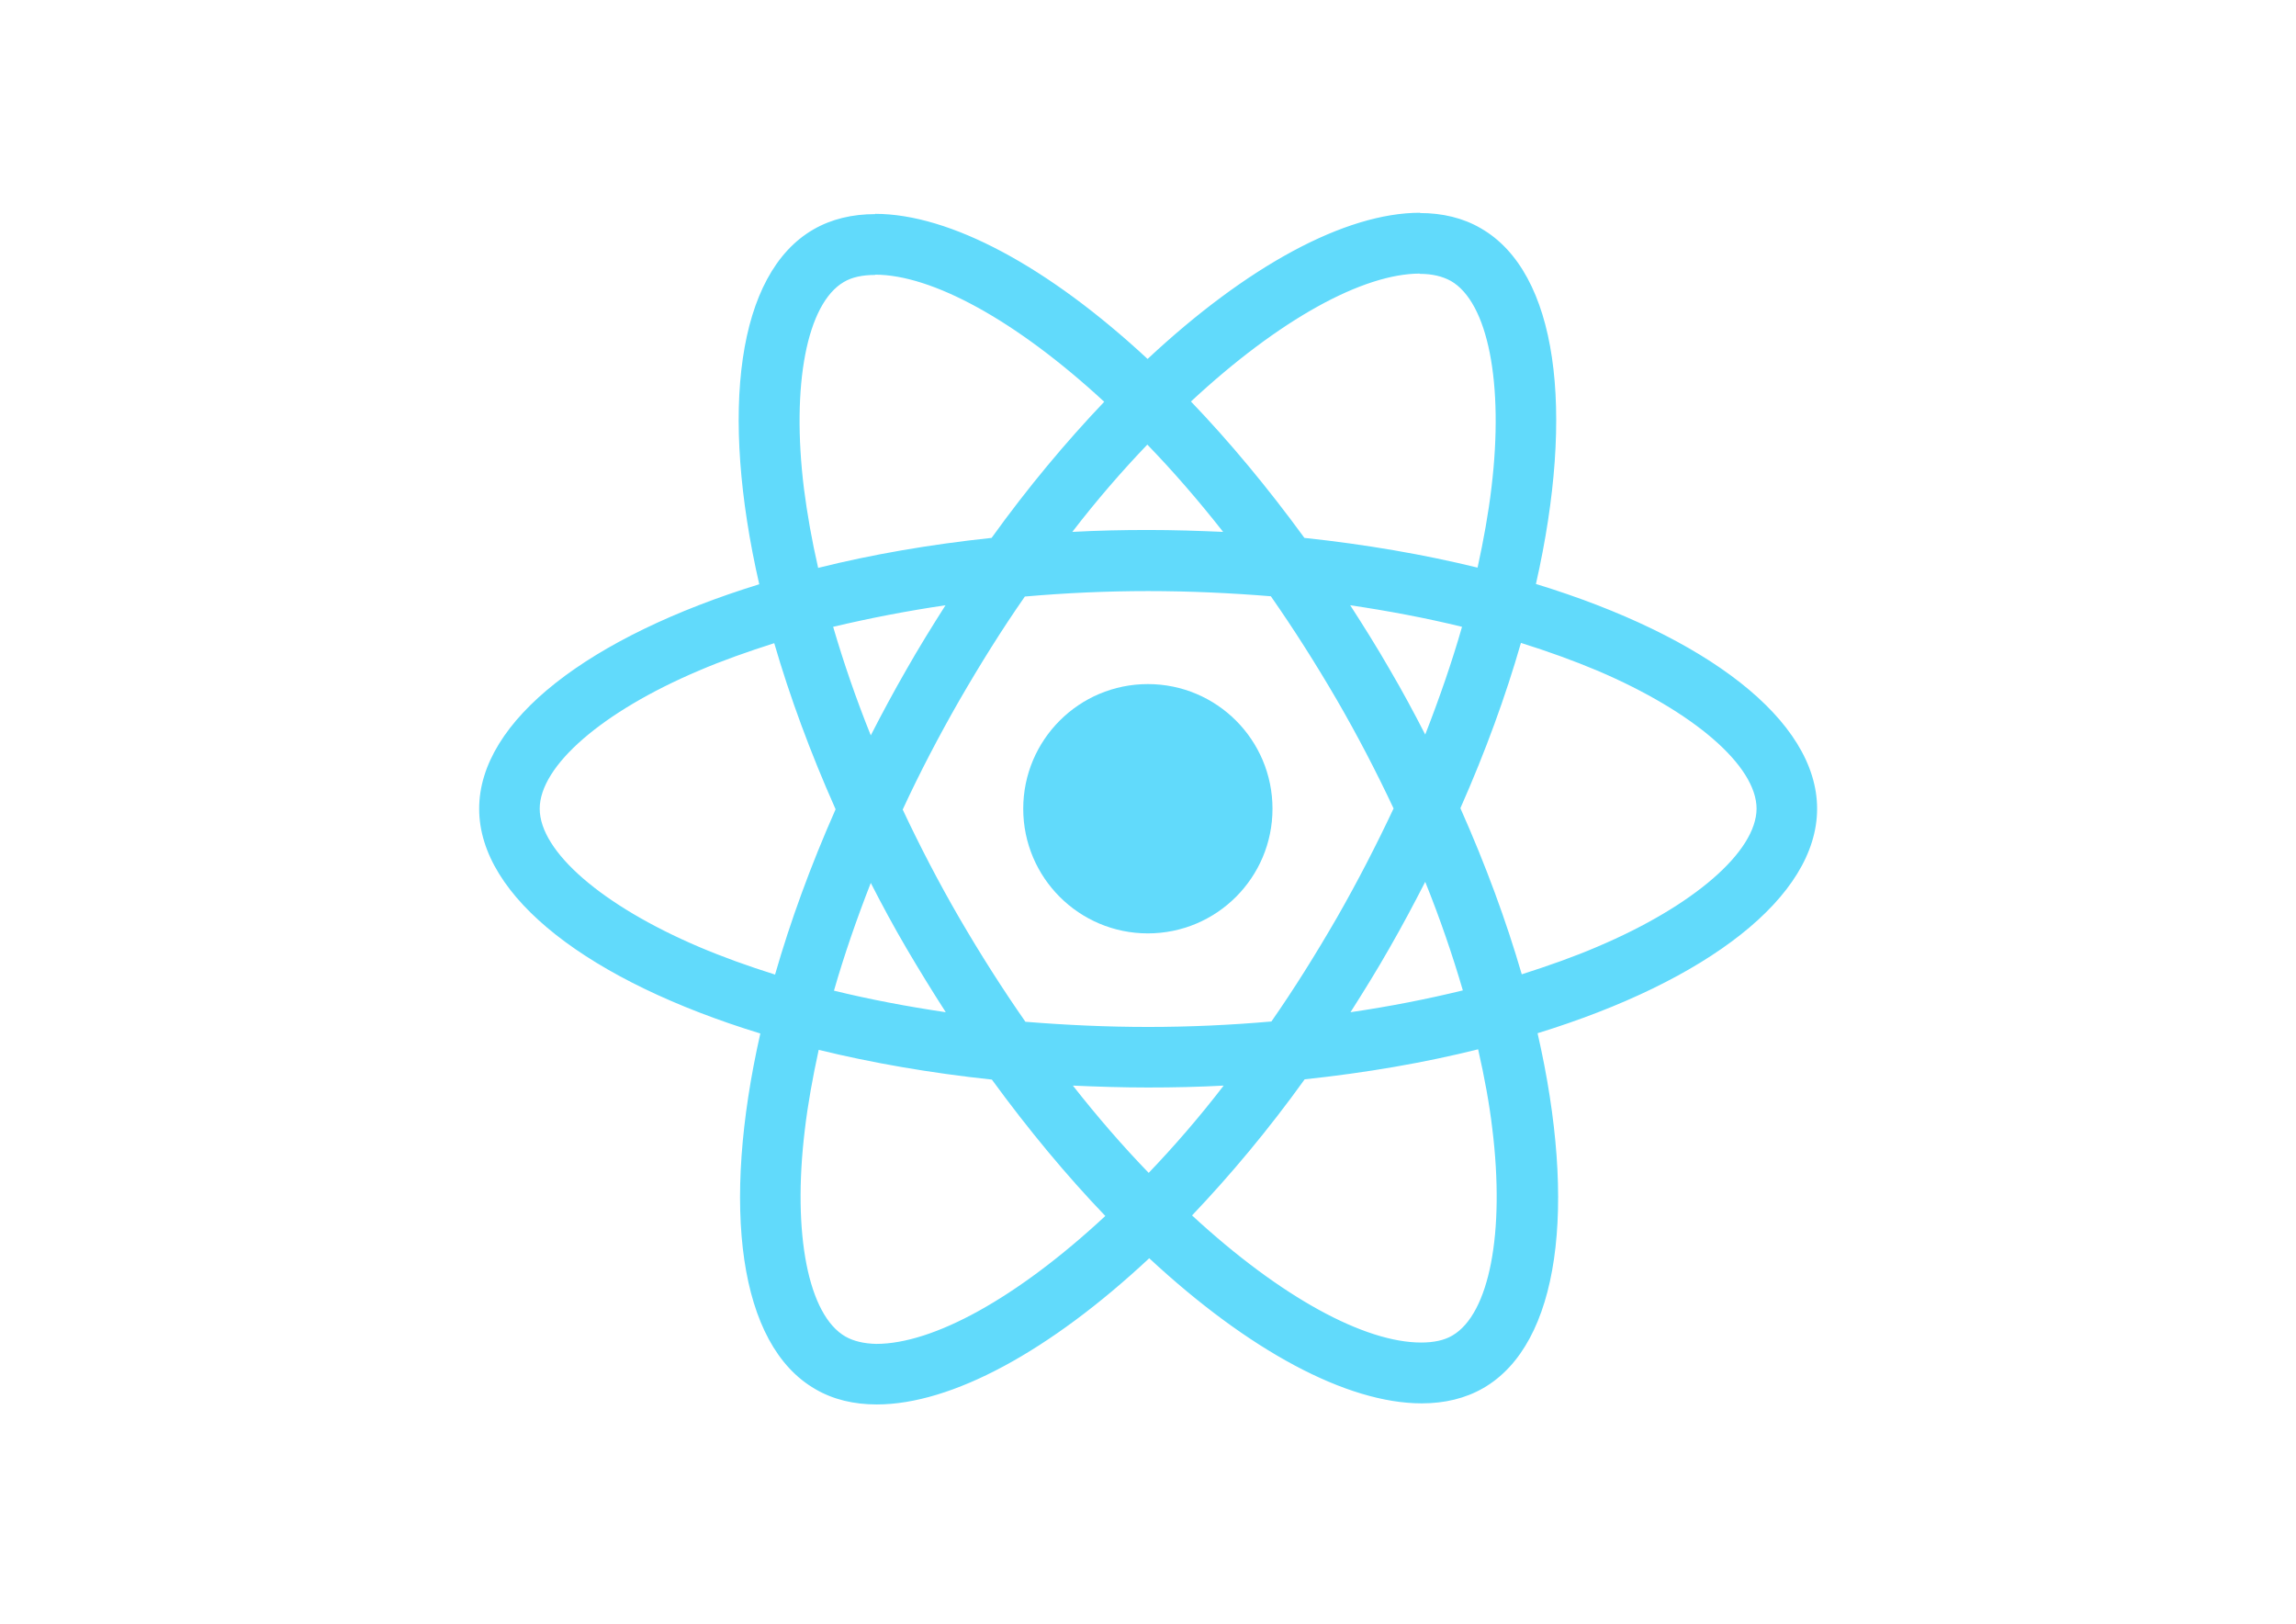
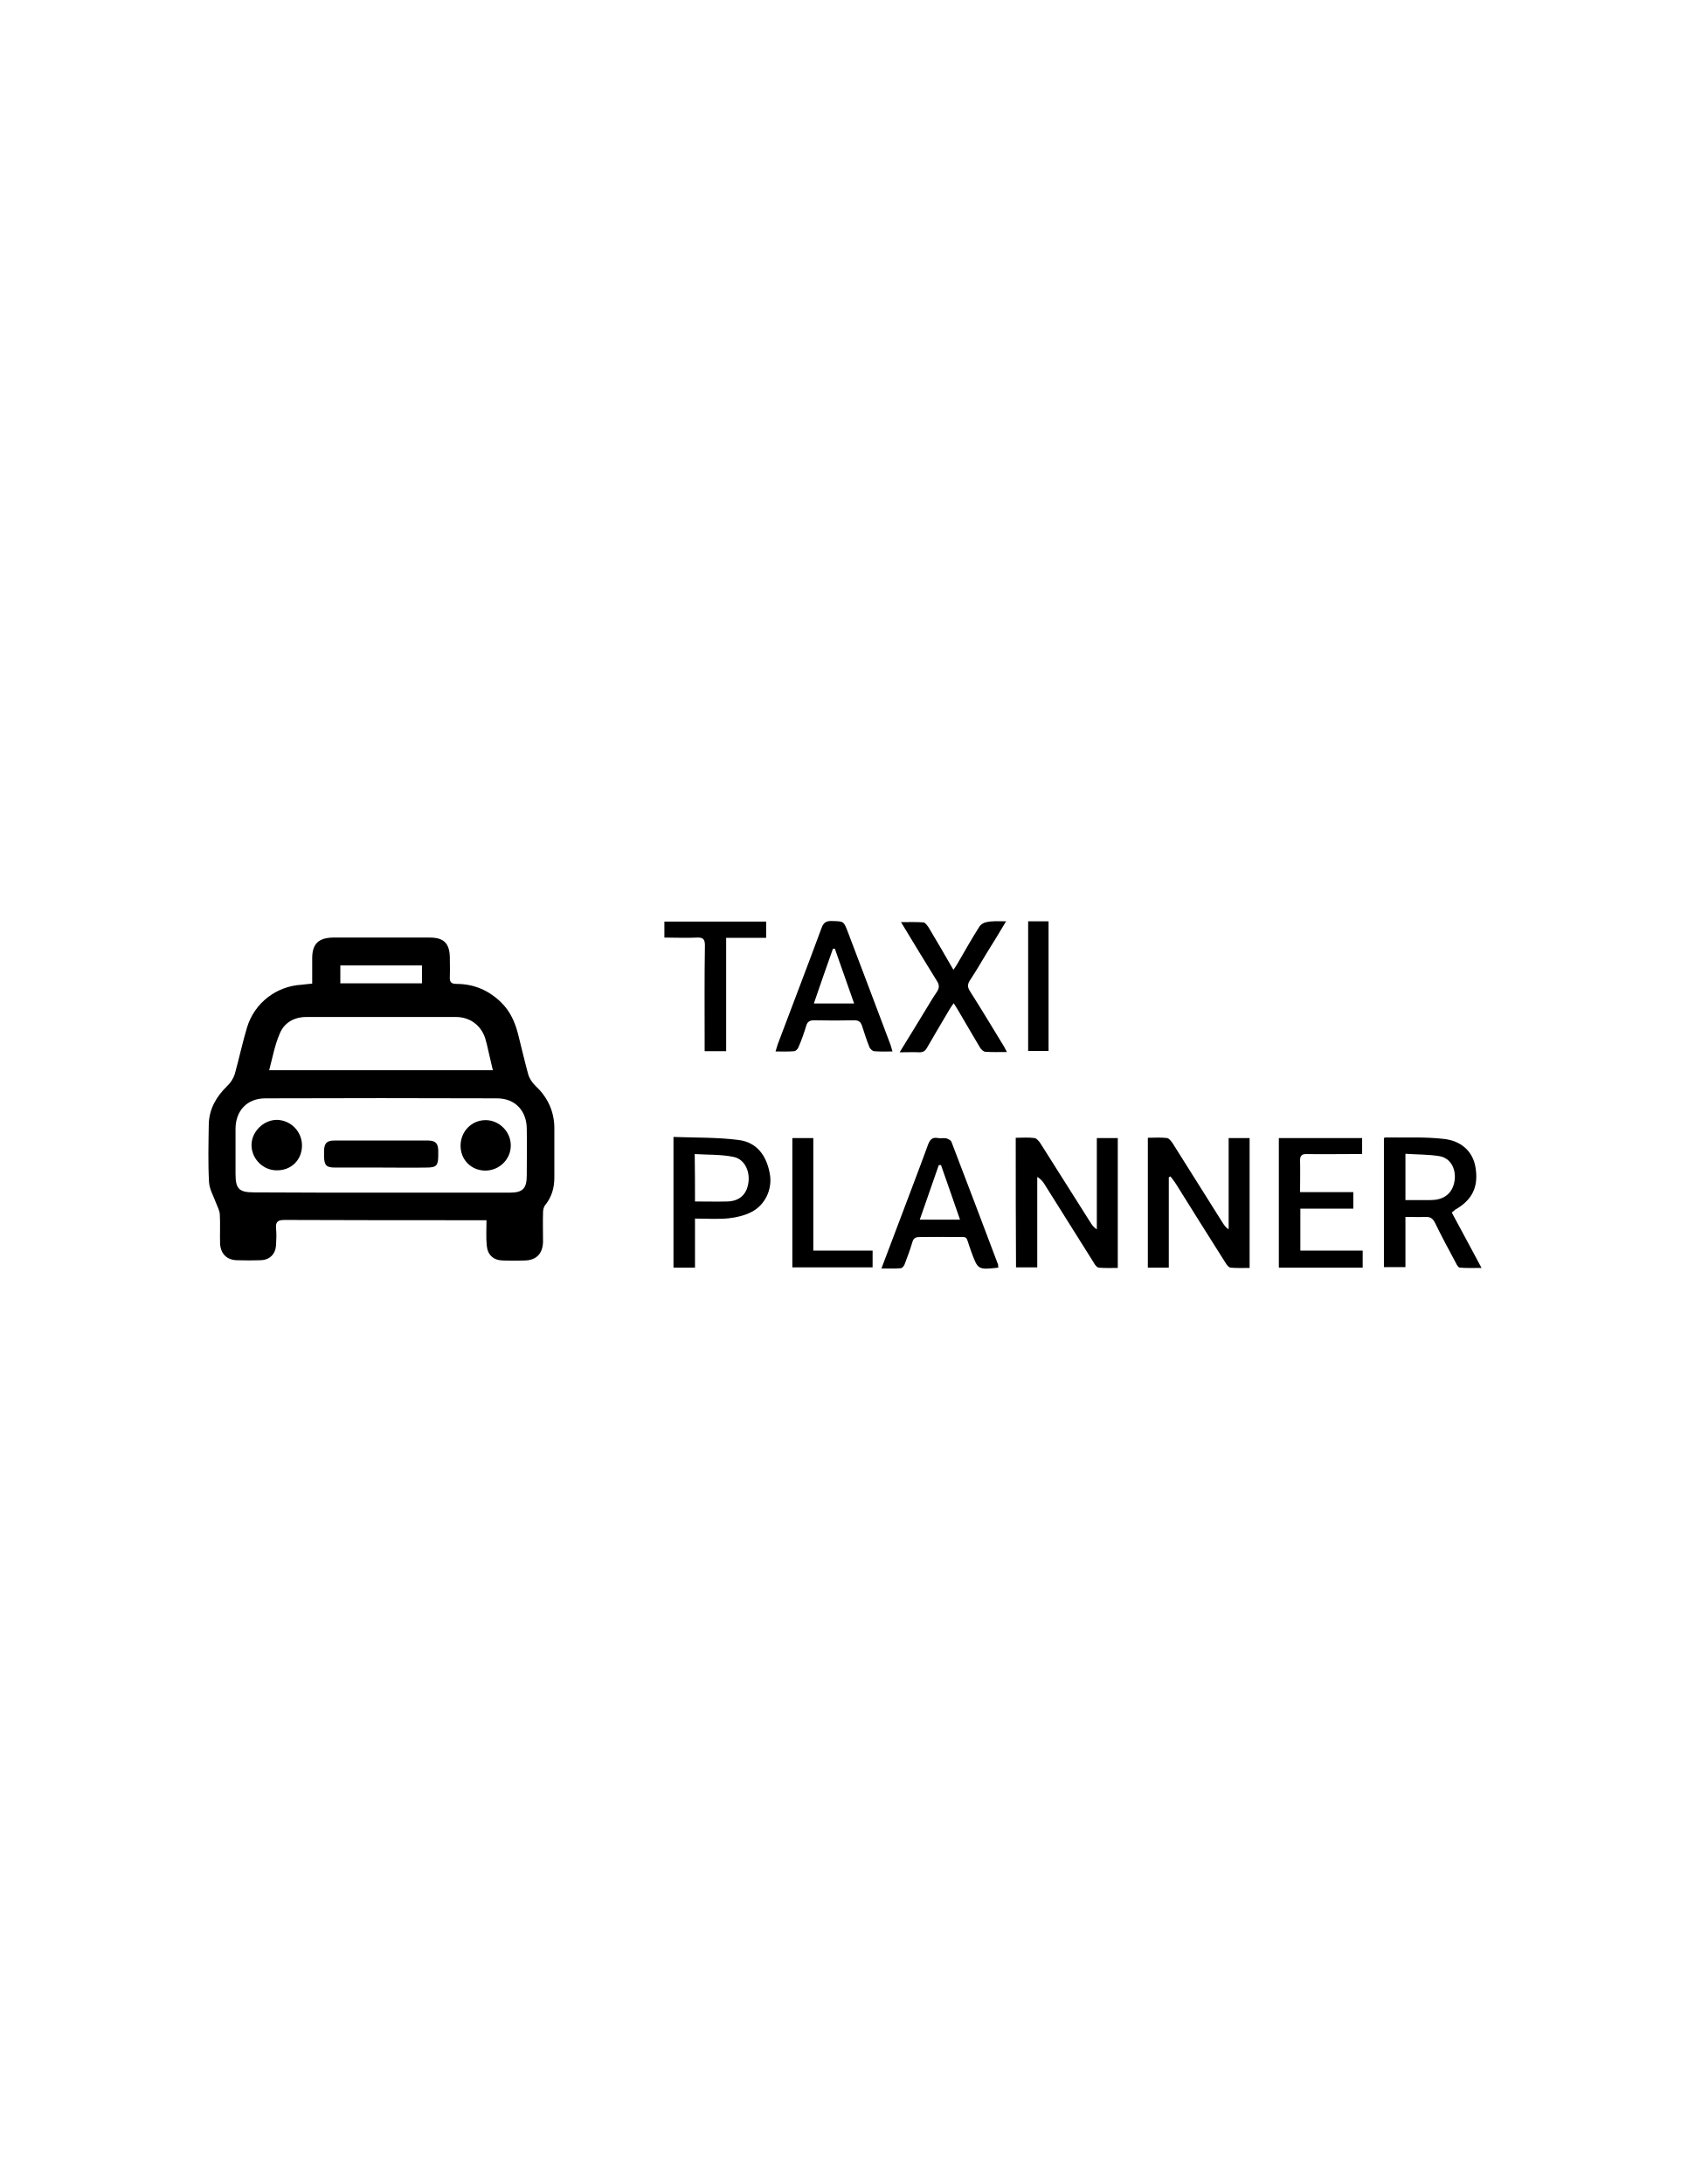
- <svg xmlns="http://www.w3.org/2000/svg" viewBox="0 0 841.9 595.3">
-   <g fill="#61DAFB">
-     <path d="M666.3 296.5c0-32.5-40.7-63.3-103.1-82.4 14.4-63.6 8-114.2-20.2-130.4-6.5-3.8-14.1-5.6-22.4-5.6v22.3c4.6 0 8.3.9 11.4 2.6 13.6 7.8 19.5 37.5 14.9 75.7-1.1 9.4-2.9 19.3-5.1 29.4-19.6-4.8-41-8.5-63.5-10.9-13.5-18.5-27.5-35.3-41.6-50 32.6-30.3 63.2-46.9 84-46.9V78c-27.5 0-63.5 19.6-99.9 53.6-36.4-33.8-72.4-53.2-99.9-53.2v22.3c20.7 0 51.4 16.5 84 46.6-14 14.7-28 31.4-41.3 49.9-22.6 2.4-44 6.1-63.6 11-2.3-10-4-19.7-5.2-29-4.7-38.2 1.1-67.9 14.6-75.8 3-1.8 6.9-2.6 11.5-2.6V78.5c-8.4 0-16 1.8-22.6 5.6-28.1 16.2-34.4 66.7-19.9 130.1-62.2 19.2-102.7 49.9-102.7 82.3 0 32.5 40.7 63.3 103.1 82.4-14.4 63.6-8 114.2 20.2 130.4 6.5 3.8 14.1 5.6 22.5 5.6 27.5 0 63.5-19.6 99.9-53.6 36.4 33.8 72.4 53.2 99.9 53.2 8.4 0 16-1.8 22.6-5.6 28.1-16.2 34.4-66.7 19.9-130.1 62-19.1 102.5-49.9 102.5-82.3zm-130.2-66.7c-3.7 12.9-8.3 26.2-13.5 39.5-4.1-8-8.4-16-13.1-24-4.6-8-9.5-15.8-14.4-23.4 14.2 2.1 27.9 4.7 41 7.9zm-45.8 106.5c-7.8 13.5-15.8 26.3-24.1 38.2-14.9 1.3-30 2-45.2 2-15.1 0-30.2-.7-45-1.9-8.3-11.9-16.4-24.6-24.2-38-7.6-13.1-14.5-26.4-20.8-39.8 6.2-13.4 13.2-26.8 20.7-39.9 7.8-13.5 15.8-26.3 24.1-38.2 14.9-1.3 30-2 45.2-2 15.1 0 30.2.7 45 1.9 8.3 11.9 16.4 24.6 24.2 38 7.6 13.1 14.5 26.4 20.8 39.8-6.3 13.4-13.2 26.8-20.7 39.9zm32.3-13c5.4 13.4 10 26.8 13.8 39.8-13.1 3.2-26.9 5.9-41.2 8 4.9-7.7 9.8-15.6 14.4-23.7 4.6-8 8.9-16.1 13-24.1zM421.2 430c-9.3-9.6-18.6-20.3-27.8-32 9 .4 18.2.7 27.5.7 9.4 0 18.7-.2 27.8-.7-9 11.7-18.3 22.4-27.5 32zm-74.4-58.9c-14.2-2.1-27.9-4.7-41-7.9 3.7-12.9 8.3-26.2 13.5-39.5 4.1 8 8.4 16 13.1 24 4.7 8 9.5 15.8 14.4 23.4zM420.7 163c9.3 9.6 18.6 20.3 27.8 32-9-.4-18.2-.7-27.5-.7-9.4 0-18.7.2-27.8.7 9-11.7 18.3-22.4 27.5-32zm-74 58.9c-4.9 7.7-9.8 15.6-14.4 23.7-4.6 8-8.9 16-13 24-5.4-13.4-10-26.8-13.8-39.8 13.1-3.1 26.9-5.8 41.2-7.9zm-90.5 125.2c-35.4-15.1-58.3-34.9-58.3-50.6 0-15.7 22.9-35.6 58.3-50.6 8.6-3.7 18-7 27.7-10.1 5.7 19.6 13.2 40 22.5 60.9-9.2 20.8-16.6 41.1-22.2 60.6-9.9-3.1-19.3-6.5-28-10.2zM310 490c-13.6-7.8-19.5-37.5-14.9-75.7 1.1-9.4 2.9-19.3 5.1-29.4 19.6 4.8 41 8.5 63.5 10.9 13.5 18.5 27.5 35.3 41.6 50-32.6 30.3-63.2 46.9-84 46.9-4.5-.1-8.3-1-11.3-2.7zm237.2-76.2c4.7 38.2-1.1 67.9-14.6 75.8-3 1.8-6.9 2.6-11.5 2.6-20.7 0-51.4-16.5-84-46.6 14-14.7 28-31.4 41.3-49.9 22.6-2.4 44-6.1 63.6-11 2.3 10.1 4.1 19.8 5.2 29.1zm38.5-66.7c-8.6 3.7-18 7-27.7 10.1-5.7-19.6-13.2-40-22.5-60.9 9.2-20.8 16.6-41.1 22.2-60.6 9.9 3.1 19.3 6.5 28.1 10.2 35.4 15.1 58.3 34.9 58.3 50.6-.1 15.7-23 35.6-58.4 50.6zM320.8 78.4z" />
-     <circle cx="420.9" cy="296.5" r="45.7" />
-     <path d="M520.5 78.1z" />
+ <svg xmlns="http://www.w3.org/2000/svg" version="1.1" id="Layer_1" x="0px" y="0px" viewBox="0 0 612 792" style="enable-background:new 0 0 612 792;" xml:space="preserve">
+   <g>
+     <path d="M113.2,356.7c0-3.2,0-6.2,0-9.2c0-5.2,2.3-7.4,7.5-7.5c11.7,0,23.5,0,35.2,0c5,0,7.1,2.1,7.2,7.1c0,2.4,0.1,4.8,0,7.2   c-0.1,1.8,0.5,2.5,2.4,2.5c6.3,0,11.7,2.3,16.2,6.7c3.3,3.2,5.1,7.3,6.2,11.7c1.2,4.8,2.3,9.5,3.6,14.3c0.4,1.5,1.4,3,2.5,4.1   c4.4,4.1,6.9,9.1,7,15.2c0,6.1,0,12.2,0,18.2c0,3.7-0.9,7-3.3,10c-0.6,0.7-0.8,1.8-0.8,2.8c-0.1,3.5,0,7,0,10.5   c-0.1,4.3-2.4,6.7-6.6,6.8c-2.7,0.1-5.3,0.1-8,0c-3.4-0.1-5.5-2-5.8-5.4c-0.3-2.9-0.1-5.9-0.1-9.2c-1.4,0-2.2,0-3.1,0   c-23.4,0-46.8,0-70.2-0.1c-2.5,0-3.2,0.8-3,3.1c0.2,2,0.1,4,0,6c-0.2,3.3-2.3,5.4-5.6,5.5c-2.9,0.1-5.8,0.1-8.7,0   c-3.6-0.1-5.8-2.4-6-6c-0.1-3.6,0.1-7.2-0.1-10.7c-0.1-1.3-0.8-2.6-1.3-3.9c-0.9-2.5-2.4-5-2.6-7.6c-0.4-7-0.2-14-0.1-21   c0.1-5.6,2.7-10.1,6.7-14c1.2-1.1,2.2-2.7,2.7-4.2c1.6-5.7,2.8-11.5,4.5-17.1c2.7-8.8,10.6-14.9,19.8-15.4   C110.5,357,111.7,356.8,113.2,356.7z M138.1,432.5c15.6,0,31.1,0,46.7,0c4.8,0,6.2-1.5,6.2-6.3c0-5.7,0.1-11.3,0-17   c-0.1-6.5-4.3-10.9-10.8-10.9c-28-0.1-56-0.1-84,0c-6.6,0-10.8,4.5-10.8,11.1c0,5.4,0,10.8,0,16.2c0,5.5,1.2,6.8,6.7,6.8   C107.5,432.5,122.8,432.5,138.1,432.5z M97.6,388.1c27.3,0,54.1,0,81.1,0c-0.8-3.4-1.5-6.4-2.2-9.5c-0.2-0.7-0.4-1.5-0.6-2.2   c-1.6-4.7-5.6-7.6-10.6-7.6c-18.1,0-36.1,0-54.2,0c-4.5,0-8.1,2.1-9.7,6.1C99.6,379.1,98.8,383.6,97.6,388.1z M123.4,356.6   c10.1,0,19.8,0,29.6,0c0-2.3,0-4.3,0-6.5c-9.9,0-19.7,0-29.6,0C123.4,352.4,123.4,354.4,123.4,356.6z" />
+     <path d="M423.8,426.9c0,10.9,0,21.8,0,32.8c-2.6,0-5,0-7.6,0c0-15.6,0-31.2,0-47.1c2.4,0,4.7-0.2,7,0.1c0.7,0.1,1.5,1.2,2,1.9   c6.1,9.7,12.2,19.4,18.3,29.1c0.5,0.7,1,1.5,2,2.1c0-11,0-22,0-33.1c2.7,0,5.1,0,7.6,0c0,15.6,0,31.2,0,47.1   c-2.3,0-4.6,0.1-6.9-0.1c-0.7-0.1-1.4-1-1.8-1.7c-6-9.5-12-19-17.9-28.5c-0.6-1-1.4-1.9-2.1-2.9   C424.3,426.7,424.1,426.8,423.8,426.9z" />
+     <path d="M368.3,412.6c2.3,0,4.6-0.2,6.8,0.1c0.8,0.1,1.7,1.2,2.2,2c6.2,9.7,12.2,19.4,18.4,29.1c0.5,0.7,1,1.4,2,2   c0-11,0-22,0-33.1c2.7,0,5.1,0,7.6,0c0,15.7,0,31.2,0,47.1c-2.3,0-4.6,0.1-6.9-0.1c-0.7-0.1-1.4-1-1.8-1.8   c-6-9.5-11.9-19-17.9-28.5c-0.6-1-1.4-1.9-2.6-2.6c0,10.9,0,21.7,0,32.8c-2.7,0-5.1,0-7.7,0C368.3,444.1,368.3,428.6,368.3,412.6z" />
+     <path d="M526.4,439.7c3.6,6.6,7,13.1,10.8,20.1c-2.9,0-5.3,0.1-7.8-0.1c-0.6,0-1.2-1-1.5-1.7c-2.6-4.8-5.2-9.7-7.6-14.6   c-0.8-1.6-1.8-2.2-3.5-2.1c-2.3,0.1-4.6,0-7.2,0c0,6.1,0,12.1,0,18.2c-2.7,0-5.2,0-7.8,0c0-15.6,0-31.1,0-46.7   c0.1-0.1,0.2-0.3,0.4-0.3c7.1,0.1,14.2-0.3,21.2,0.5c6.7,0.7,10.7,4.8,11.6,10.3c1.2,7.1-1.2,11.9-7.4,15.4   C527.2,439.1,526.9,439.3,526.4,439.7z M509.6,435.2c2.7,0,5.2,0,7.7,0c1,0,2,0,3-0.1c4.3-0.5,6.8-3.3,7.2-7.6   c0.3-4-1.7-7.5-5.4-8.2c-4-0.7-8.2-0.6-12.5-0.9C509.6,424.2,509.6,429.5,509.6,435.2z" />
+     <path d="M364.8,334.1c-2.5,4.2-4.8,8-7.2,11.8c-1.9,3.2-3.8,6.4-5.9,9.6c-1,1.5-0.9,2.6,0.1,4.1c4.2,6.6,8.2,13.3,12.3,20   c0.3,0.5,0.5,1,1,1.9c-2.8,0-5.4,0.1-7.9-0.1c-0.7-0.1-1.5-0.9-1.9-1.6c-2.6-4.3-5.1-8.7-7.7-13.1c-0.5-0.8-1-1.7-1.8-2.9   c-0.7,1-1.2,1.7-1.6,2.4c-2.7,4.6-5.4,9.1-8.1,13.8c-0.7,1.2-1.4,1.6-2.8,1.6c-2.2-0.1-4.4,0-7.1,0c3.2-5.2,6.1-9.9,9-14.7   c1.5-2.4,2.9-4.9,4.5-7.2c1-1.5,0.9-2.6,0-4c-4.3-6.9-8.5-13.9-13-21.3c3,0,5.6-0.1,8.2,0.1c0.6,0.1,1.3,1.1,1.8,1.8   c3,5,5.9,10,9,15.4c0.7-1,1.1-1.6,1.5-2.3c2.6-4.5,5.2-9.1,8-13.5c0.5-0.7,1.6-1.4,2.5-1.5C359.9,333.9,362.1,334.1,364.8,334.1z" />
+     <path d="M323.6,381.3c-2.4,0-4.6,0.1-6.7-0.1c-0.6-0.1-1.5-0.9-1.7-1.6c-1-2.5-1.8-5-2.6-7.5c-0.5-1.5-1.2-2.1-2.8-2.1   c-4.9,0.1-9.8,0.1-14.7,0c-1.6,0-2.4,0.6-2.8,2.1c-0.8,2.6-1.7,5.2-2.8,7.7c-0.2,0.6-1,1.4-1.6,1.4c-2.1,0.2-4.3,0.1-6.7,0.1   c0.3-1.1,0.6-1.8,0.8-2.6c5.3-14.1,10.7-28.1,15.9-42.2c0.7-2,1.8-2.6,3.8-2.5c4.2,0.1,4.2,0,5.7,3.9c5.2,13.7,10.4,27.4,15.5,41   C323.2,379.7,323.3,380.4,323.6,381.3z M295.1,363.9c5,0,9.6,0,14.6,0c-2.4-6.8-4.7-13.4-7-19.9c-0.2,0-0.5,0.1-0.7,0.1   C299.7,350.6,297.4,357.1,295.1,363.9z" />
+     <path d="M244.2,412.3c8,0.3,15.9,0.1,23.6,1.1c6.6,0.8,10.3,5.7,11.4,12.7c0.8,5.3-1.8,10.9-6.7,13.4c-2.5,1.3-5.5,2-8.3,2.3   c-3.9,0.4-7.9,0.1-12.2,0.1c0,6.1,0,11.9,0,17.8c-2.7,0-5.2,0-7.8,0C244.2,444,244.2,428.5,244.2,412.3z M252,435.7   c4.2,0,8.1,0.1,11.9,0c4.5-0.2,7-2.8,7.5-7.1c0.5-4.2-1.6-8.4-5.6-9.1c-4.5-0.9-9.2-0.7-13.9-1C252,424.5,252,430,252,435.7z" />
+     <path d="M362,459.7c-7.5,0.8-7.4,0.8-9.9-6c-2.3-6.2-0.4-5-7.1-5.1c-3.8-0.1-7.7,0-11.5,0c-1.5,0-2.3,0.4-2.7,1.9   c-0.8,2.7-1.8,5.4-2.8,8c-0.2,0.6-0.9,1.4-1.4,1.4c-2.2,0.2-4.4,0.1-7,0.1c2.4-6.4,4.7-12.5,7-18.5c3.3-8.8,6.7-17.6,9.9-26.4   c0.7-1.8,1.5-2.8,3.6-2.4c1,0.2,2-0.1,3,0.1c0.7,0.2,1.7,0.7,1.9,1.3c5.7,14.8,11.3,29.7,16.9,44.5   C361.9,458.8,361.9,459.2,362,459.7z M341.2,422.5c-0.3,0-0.5,0-0.8,0c-2.3,6.5-4.5,13-6.9,19.8c5,0,9.6,0,14.6,0   C345.8,435.6,343.5,429.1,341.2,422.5z" />
+     <path d="M493.9,412.7c0,2,0,3.7,0,5.8c-1.4,0-2.7,0-4,0c-5.4,0-10.8,0.1-16.2,0c-1.7,0-2.3,0.6-2.3,2.3c0.1,3.7,0,7.5,0,11.5   c6.5,0,12.8,0,19.3,0c0,2.1,0,3.9,0,6c-6.3,0-12.6,0-19.2,0c0,5.2,0,10,0,15.2c7.5,0,15,0,22.6,0c0,2.2,0,4.1,0,6.2   c-10.1,0-20.1,0-30.4,0c0-15.6,0-31.2,0-47C473.8,412.7,483.7,412.7,493.9,412.7z" />
+     <path d="M277.8,340.1c-4.8,0-9.5,0-14.5,0c0,13.9,0,27.4,0,41.1c-2.6,0-5,0-7.8,0c0-1,0-1.9,0-2.9c0-11.8-0.1-23.6,0.1-35.5   c0-2.2-0.7-2.9-2.8-2.8c-3.9,0.2-7.8,0-11.9,0c0-2,0-3.8,0-5.8c12.2,0,24.4,0,36.9,0C277.8,336,277.8,337.8,277.8,340.1z" />
+     <path d="M287.3,412.7c2.5,0,4.9,0,7.6,0c0,13.5,0,27,0,40.8c7.3,0,14.3,0,21.5,0c0,2.2,0,4.1,0,6.1c-9.7,0-19.3,0-29.1,0   C287.3,444,287.3,428.5,287.3,412.7z" />
+     <path d="M372.8,334.1c2.6,0,4.9,0,7.4,0c0,15.7,0,31.2,0,47c-2.4,0-4.8,0-7.4,0C372.8,365.5,372.8,350,372.8,334.1z" />
+     <path d="M138,423.4c-5.5,0-11,0-16.5,0c-3.2,0-3.9-0.8-4-4c0-0.7,0-1.5,0-2.2c0.1-2.6,1-3.6,3.7-3.6c8.7,0,17.5,0,26.2,0   c2.7,0,5.3,0,8,0c2.5,0.1,3.4,1,3.5,3.5c0,0.7,0,1.3,0,2c0,3.6-0.7,4.3-4.2,4.3C149.2,423.5,143.6,423.4,138,423.4z" />
+     <path d="M109.5,415.4c0,5.2-3.9,9.1-9.2,9c-4.9,0-9-4.1-9.1-9c-0.1-4.9,4.3-9.3,9.2-9.3C105.4,406.2,109.5,410.3,109.5,415.4z" />
+     <path d="M176,424.5c-5.1,0-9-3.9-9-9c0-5.2,4-9.3,9.1-9.3c4.9,0,9.1,4.2,9.1,9.1C185.3,420.3,181.1,424.5,176,424.5z" />
  </g>
</svg>
